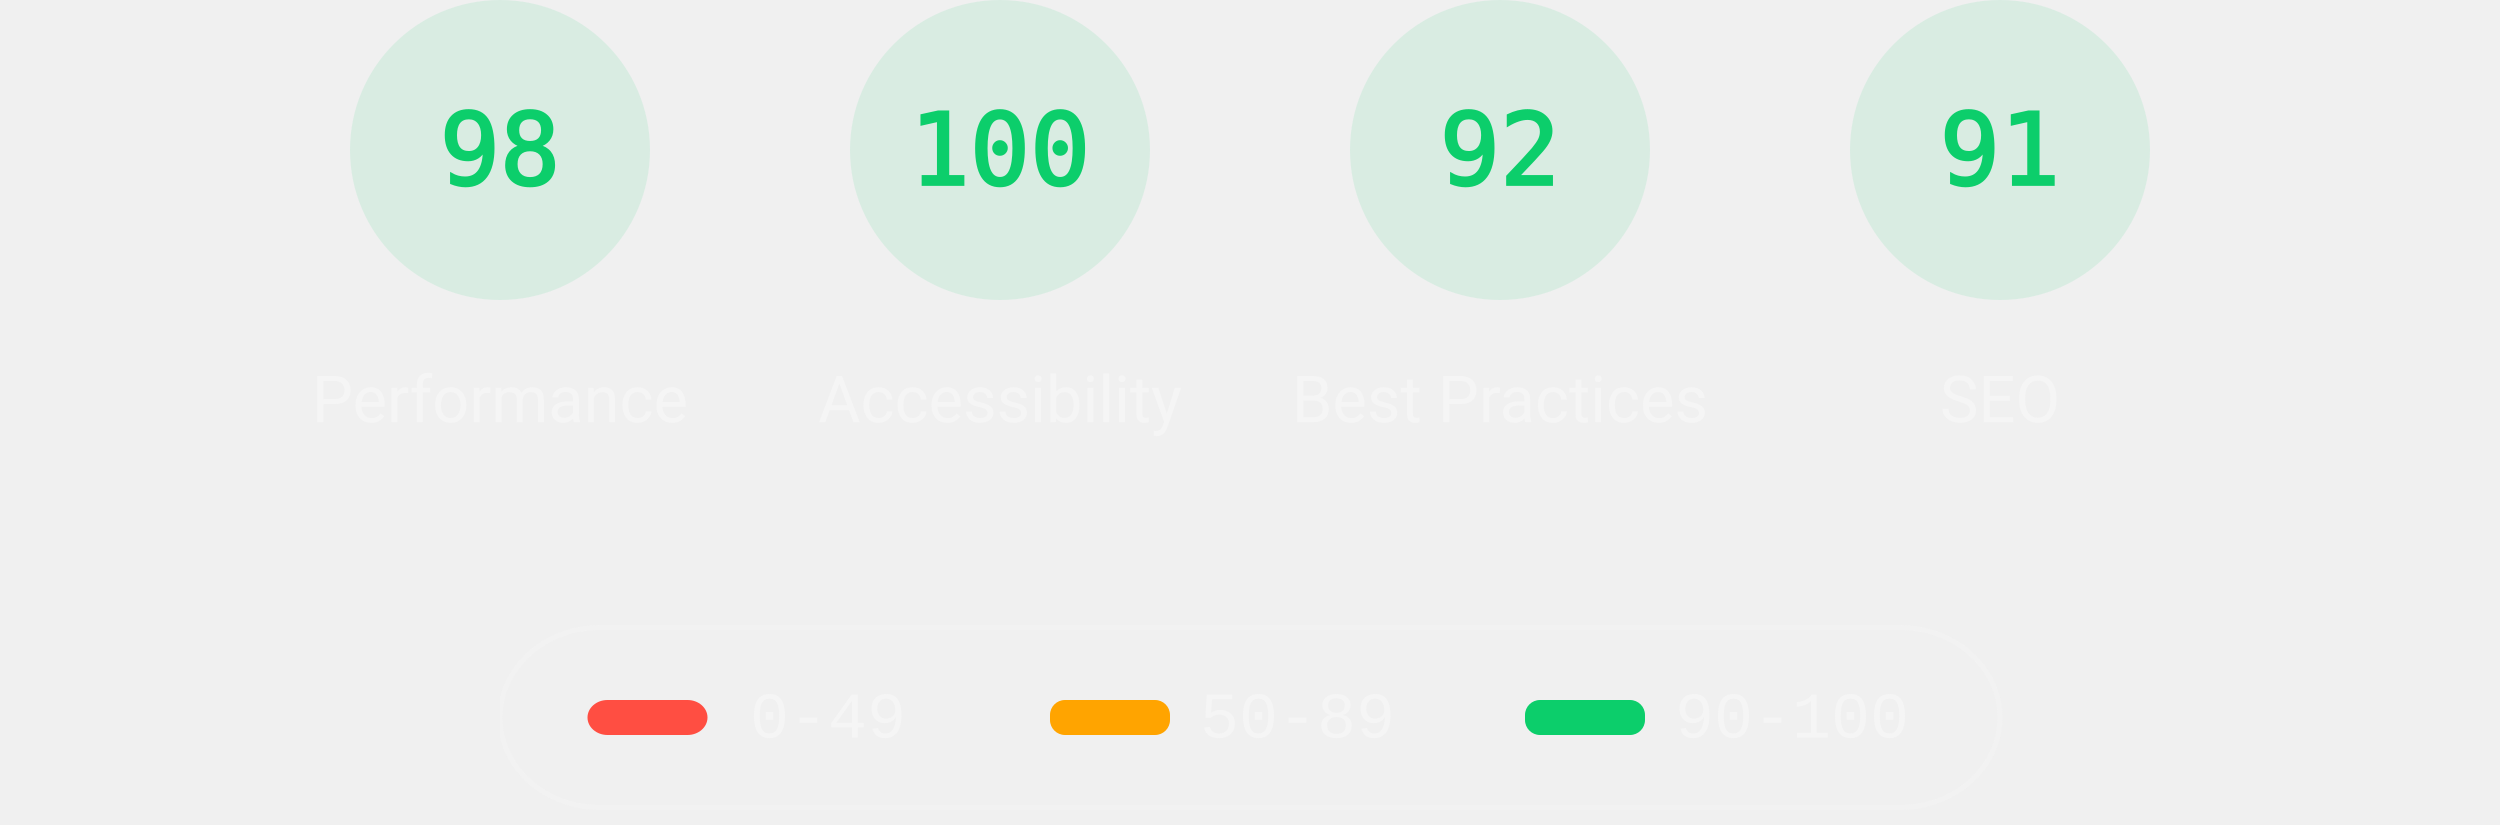
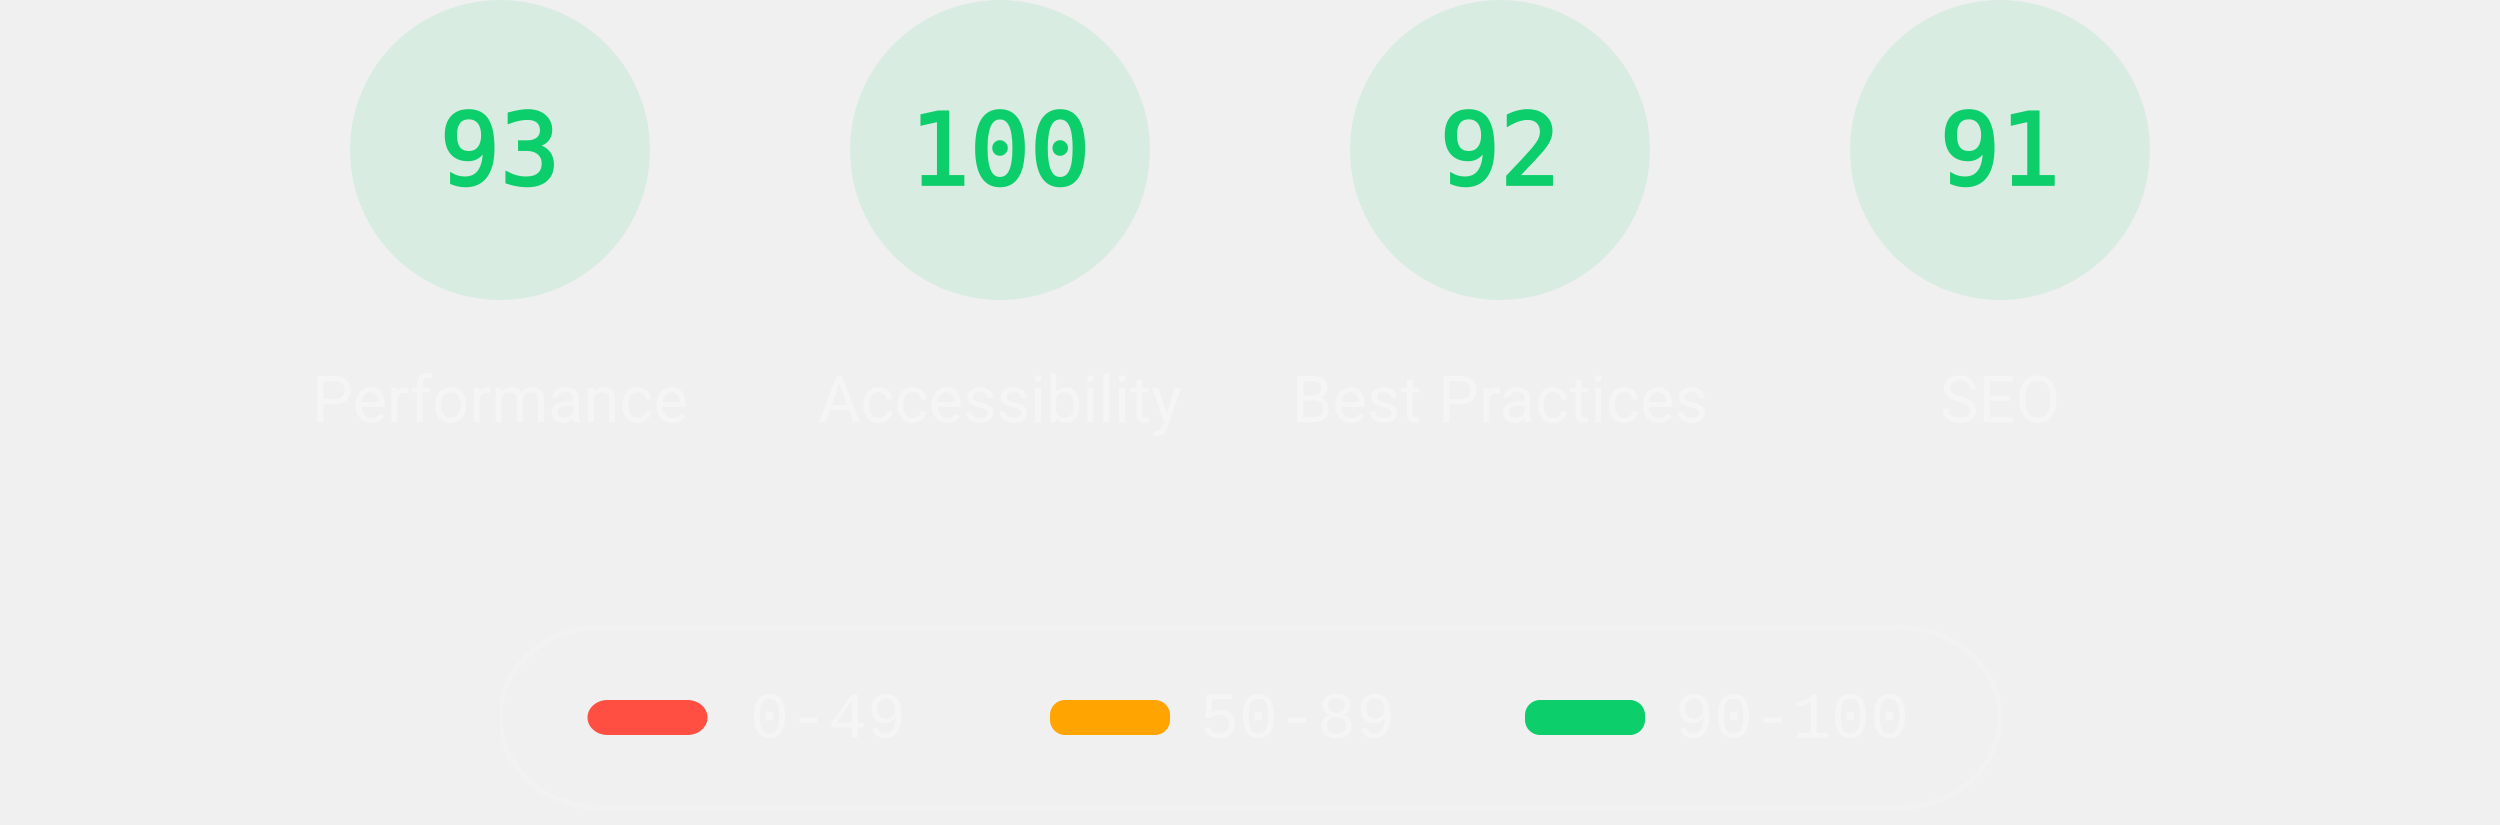
<svg xmlns="http://www.w3.org/2000/svg" class="theme--dark" fill="none" width="1000" height="330">
  <style>
			.gauge-base {
				opacity: 0.1
			}

			.gauge-arc {
				fill: none;
				animation-delay: 250ms;
				stroke-linecap: round;
				transform: rotate(-90deg);
				transform-origin: 100px 60px;
				animation: load-gauge 1s ease forwards
			}

			.guage-text {
				font-size: 40px;
				font-family: monospace;
				text-align: center
			}

			.guage-red {
				color: #ff4e42;
				fill: #ff4e42;
				stroke: #ff4e42
			}
			.guage-orange {
				color: #ffa400;
				fill: #ffa400;
				stroke: #ffa400
			}
			.guage-green {
				color: #0cce6b;
				fill: #0cce6b;
				stroke: #0cce6b
			}
			.theme--agnostic .guage-undefined {
				color: #5c5c5c;
				fill: #5c5c5c;
				stroke: #5c5c5c
			}
			.theme--light .guage-undefined {
				color: #1e1e1e;
				fill: #1e1e1e;
				stroke: #1e1e1e
			}
			.theme--dark .guage-undefined {
				color: #f5f5f5;
				fill: #f5f5f5;
				stroke: #f5f5f5
			}

			.guage-title {
				stroke: none;
				font-size: 26px;
				line-height: 26px;
				font-family: Roboto, Halvetica, Arial, sans-serif
			}
			.metric.guage-title {
				font-family: 'Courier New', Courier, monospace
			}
			.theme--agnostic .guage-title {
				color: #737373;
				fill: #737373
			}
			.theme--light .guage-title {
				color: #212121;
				fill: #212121
			}
			.theme--dark .guage-title {
				color: #f5f5f5;
				fill: #f5f5f5
			}

			@keyframes load-gauge {
				from {
					stroke-dasharray: 0 352.858
				}
			}
			.lh-gauge--pwa__disc {
				fill: #e0e0e0
			}
			.lh-gauge--pwa__logo {
				position: relative;
				fill: #b0b0b0
			}
			.lh-gauge--pwa__invisible {
				display: none
			}
			.lh-gauge--pwa__visible {
				display: inline
			}
			.guage-invisible {
				display: none
			}
			.lh-gauge--pwa__logo--primary-color {
				fill: #304ffe
			}
			.theme--agnostic .lh-gauge--pwa__logo--secondary-color {
				fill: #787878
			}
			.theme--light .lh-gauge--pwa__logo--secondary-color {
				fill: #3d3d3d
			}
			.theme--dark .lh-gauge--pwa__logo--secondary-color {
				fill: #d8b6b6
			}
			.theme--light #svg_2 {
				stroke: #00000022
			}
			.theme--agnostic #svg_2 {
				stroke: #616161
			}
			.theme--light #svg_2 {
				stroke: #00000022
			}
			.theme--dark #svg_2 {
				stroke: #f5f5f566
			}
		</style>
  <svg class="guage-div guage-perf guage-green" viewBox="0 0 200 200" width="200" height="200" x="100" y="0">
    <circle class="gauge-base" r="56" cx="100" cy="60" stroke-width="8" />
-     <circle class="gauge-arc guage-arc-1" r="56" cx="100" cy="60" stroke-width="8" style="stroke-dasharray: 344.821, 351.858;" />
-     <text class="guage-text" x="100px" y="60px" alignment-baseline="central" dominant-baseline="central" text-anchor="middle">98</text>
+     <circle class="gauge-arc guage-arc-1" r="56" cx="100" cy="60" stroke-width="8" style="stroke-dasharray: 327.228, 351.858;" />
+     <text class="guage-text" x="100px" y="60px" alignment-baseline="central" dominant-baseline="central" text-anchor="middle">93</text>
    <text class="guage-title" x="100px" y="160px" alignment-baseline="central" dominant-baseline="central" text-anchor="middle">Performance</text>
  </svg>
  <svg class="guage-div guage-acc guage-green" viewBox="0 0 200 200" width="200" height="200" x="300" y="0">
    <circle class="gauge-base" r="56" cx="100" cy="60" stroke-width="8" />
    <circle class="gauge-arc guage-arc-2" r="56" cx="100" cy="60" stroke-width="8" style="stroke-dasharray: 351.858, 351.858;" />
    <text class="guage-text" x="100px" y="60px" alignment-baseline="central" dominant-baseline="central" text-anchor="middle">100</text>
    <text class="guage-title" x="100px" y="160px" alignment-baseline="central" dominant-baseline="central" text-anchor="middle">Accessibility</text>
  </svg>
  <svg class="guage-div guage-best guage-green" viewBox="0 0 200 200" width="200" height="200" x="500" y="0">
    <circle class="gauge-base" r="56" cx="100" cy="60" stroke-width="8" />
    <circle class="gauge-arc guage-arc-3" r="56" cx="100" cy="60" stroke-width="8" style="stroke-dasharray: 323.709, 351.858;" />
    <text class="guage-text" x="100px" y="60px" alignment-baseline="central" dominant-baseline="central" text-anchor="middle">92</text>
    <text class="guage-title" x="100px" y="160px" alignment-baseline="central" dominant-baseline="central" text-anchor="middle">Best Practices</text>
  </svg>
  <svg class="guage-div guage-seo guage-green" viewBox="0 0 200 200" width="200" height="200" x="700" y="0">
    <circle class="gauge-base" r="56" cx="100" cy="60" stroke-width="8" />
    <circle class="gauge-arc guage-arc-4" r="56" cx="100" cy="60" stroke-width="8" style="stroke-dasharray: 320.191, 351.858;" />
    <text class="guage-text" x="100px" y="60px" alignment-baseline="central" dominant-baseline="central" text-anchor="middle">91</text>
    <text class="guage-title" x="100px" y="160px" alignment-baseline="central" dominant-baseline="central" text-anchor="middle">SEO</text>
  </svg>
  <svg class="guage-div guage-pwa guage-invisible" viewBox="0 0 200 200" width="200" height="200" x="900" y="0">
    <svg viewBox="0 0 60 60" width="112" height="112" x="44" y="4">
      <defs>
        <linearGradient id="lh-gauge--pwa__check-circle__gradient-0" x1="50%" y1="0%" x2="50%" y2="100%">
          <stop stop-color="#00C852" offset="0%" />
          <stop stop-color="#009688" offset="100%" />
        </linearGradient>
        <linearGradient id="lh-gauge--pwa__installable__shadow-gradient-0" x1="76.056%" x2="24.111%" y1="82.995%" y2="24.735%">
          <stop stop-color="#A5D6A7" offset="0%" />
          <stop stop-color="#80CBC4" offset="100%" />
        </linearGradient>
        <linearGradient id="lh-gauge--pwa__fast-reliable__shadow-gradient-0" x1="76.056%" y1="82.995%" x2="25.678%" y2="26.493%">
          <stop stop-color="#64B5F6" offset="0%" />
          <stop stop-color="#2979FF" offset="100%" />
        </linearGradient>
        <g id="lh-gauge--pwa__fast-reliable-badge-0">
          <circle fill="#FFFFFF" cx="10" cy="10" r="10" />
          <path fill="#304FFE" d="M10 3.58l5.25 2.34v3.5c0 3.23-2.24 6.26-5.25 7-3.01-.74-5.25-3.77-5.25-7v-3.5L10 3.58zm-.47 10.74l2.76-4.83.03-.07c.04-.08 0-.24-.22-.24h-1.64l.47-3.26h-.47l-2.7 4.77c-.02.01.05-.1-.04.05-.09.16-.1.31.18.31h1.63l-.47 3.27h.47z" />
        </g>
        <g id="lh-gauge--pwa__installable-badge-0">
          <circle fill="#FFFFFF" cx="10" cy="10" r="10" />
          <path fill="#009688" d="M10 4.167A5.835 5.835 0 0 0 4.167 10 5.835 5.835 0 0 0 10 15.833 5.835 5.835 0 0 0 15.833 10 5.835 5.835 0 0 0 10 4.167zm2.917 6.416h-2.334v2.334H9.417v-2.334H7.083V9.417h2.334V7.083h1.166v2.334h2.334v1.166z" />
        </g>
      </defs>
      <g stroke="none" fill-rule="nonzero">
        <circle class="lh-gauge--pwa__disc" cx="30" cy="30" r="30" />
        <g class="lh-gauge--pwa__logo">
          <path d="M35.66 19.39l.7-1.75h2L37.4 15 38.6 12l3.4 9h-2.51l-.58-1.61z" />
          <path d="M33.52 21l3.65-9h-2.42l-2.5 5.82L30.5 12h-1.86l-1.9 5.82-1.35-2.65-1.21 3.72L25.4 21h2.38l1.72-5.2 1.64 5.2z" />
          <path fill-rule="nonzero" d="M20.3 17.91h1.48c.45 0 .85-.05 1.2-.15l.39-1.18 1.07-3.3a2.64 2.64 0 0 0-.28-.37c-.55-.6-1.36-.91-2.42-.91H18v9h2.3V17.9zm1.96-3.84c.22.22.33.5.33.87 0 .36-.1.65-.29.87-.2.23-.59.35-1.15.35h-.86v-2.41h.87c.52 0 .89.1 1.1.32z" />
        </g>
        <rect class="lh-gauge--pwa__component lh-gauge--pwa__na-line lh-gauge--pwa__invisible" fill="#FFFFFF" x="20" y="32" width="20" height="4" rx="2" />
        <g class="lh-gauge--pwa__component lh-gauge--pwa__fast-reliable-badge lh-gauge--pwa__invisible" transform="translate(20, 29)">
          <path fill="url(#lh-gauge--pwa__fast-reliable__shadow-gradient-0)" d="M33.63 19.49A30 30 0 0 1 16.2 30.36L3 17.14 17.14 3l16.49 16.49z" />
          <use href="#lh-gauge--pwa__fast-reliable-badge-0" />
        </g>
        <g class="lh-gauge--pwa__component lh-gauge--pwa__installable-badge lh-gauge--pwa__invisible" transform="translate(20, 29)">
          <path fill="url(#lh-gauge--pwa__installable__shadow-gradient-0)" d="M33.629 19.487c-4.272 5.453-10.391 9.39-17.415 10.869L3 17.142 17.142 3 33.63 19.487z" />
          <use href="#lh-gauge--pwa__installable-badge-0" />
        </g>
        <g class="lh-gauge--pwa__component lh-gauge--pwa__fast-reliable-installable-badges lh-gauge--pwa__invisible">
          <g transform="translate(8, 29)">
            <path fill="url(#lh-gauge--pwa__fast-reliable__shadow-gradient-0)" d="M16.321 30.463L3 17.143 17.142 3l22.365 22.365A29.864 29.864 0 0 1 22 31c-1.942 0-3.84-.184-5.679-.537z" />
            <use href="#lh-gauge--pwa__fast-reliable-badge-0" />
          </g>
          <g transform="translate(32, 29)">
            <path fill="url(#lh-gauge--pwa__installable__shadow-gradient-0)" d="M25.982 11.84a30.107 30.107 0 0 1-13.08 15.203L3 17.143 17.142 3l8.84 8.84z" />
            <use href="#lh-gauge--pwa__installable-badge-0" />
          </g>
        </g>
        <g class="lh-gauge--pwa__component lh-gauge--pwa__check-circle lh-gauge--pwa__invisible" transform="translate(18, 28)">
          <circle fill="#FFFFFF" cx="12" cy="12" r="12" />
          <path fill="url(#lh-gauge--pwa__check-circle__gradient-0)" d="M12 2a10 10 0 1 0 0 20 10 10 0 0 0 0-20zm-2 15l-5-5 1.41-1.41L10 14.17l7.59-7.59L19 8l-9 9z" />
        </g>
      </g>
    </svg>
    <text class="guage-title" y="160px" alignment-baseline="central" dominant-baseline="central" text-anchor="middle">
      <tspan x="100px" dy="-6px">Progressive</tspan>
      <tspan x="100px" dy="30px">Web App</tspan>
    </text>
  </svg>
  <svg width="604" height="76" x="200" y="250">
    <g>
      <rect fill="none" id="canvas_background" height="80" width="604" y="-1" x="-1" />
      <g display="none" overflow="visible" y="0" x="0" height="100%" width="100%" id="canvasGrid">
        <rect fill="url(#gridpattern)" stroke-width="0" y="0" x="0" height="100%" width="100%" />
      </g>
    </g>
    <g>
      <rect fill-opacity="0" stroke-width="2" rx="40" id="svg_2" height="72" width="600" y="1" x="0" fill="#000000" />
      <rect stroke="#000" rx="8" id="svg_3" height="14" width="48" y="30" x="35" stroke-opacity="null" stroke-width="0" fill="#ff4e42" />
      <rect stroke="#000" rx="6" id="svg_4" height="14" width="48" y="30" x="220" stroke-opacity="null" stroke-width="0" fill="#ffa400" />
      <rect stroke="#000" rx="6" id="svg_5" height="14" width="48" y="30" x="410" stroke-opacity="null" stroke-width="0" fill="#0cce6b" />
      <text class="metric guage-title" xml:space="preserve" text-anchor="start" font-size="26" id="svg_6" y="45" x="100" stroke-opacity="null" stroke-width="0" stroke="#000">0-49</text>
      <text class="metric guage-title" xml:space="preserve" text-anchor="start" font-size="26" id="svg_7" y="45" x="280" stroke-opacity="null" stroke-width="0" stroke="#000">50-89</text>
      <text class="metric guage-title" xml:space="preserve" text-anchor="start" font-size="26" id="svg_8" y="45" x="470" stroke-opacity="null" stroke-width="0" stroke="#000">90-100</text>
    </g>
  </svg>
</svg>
